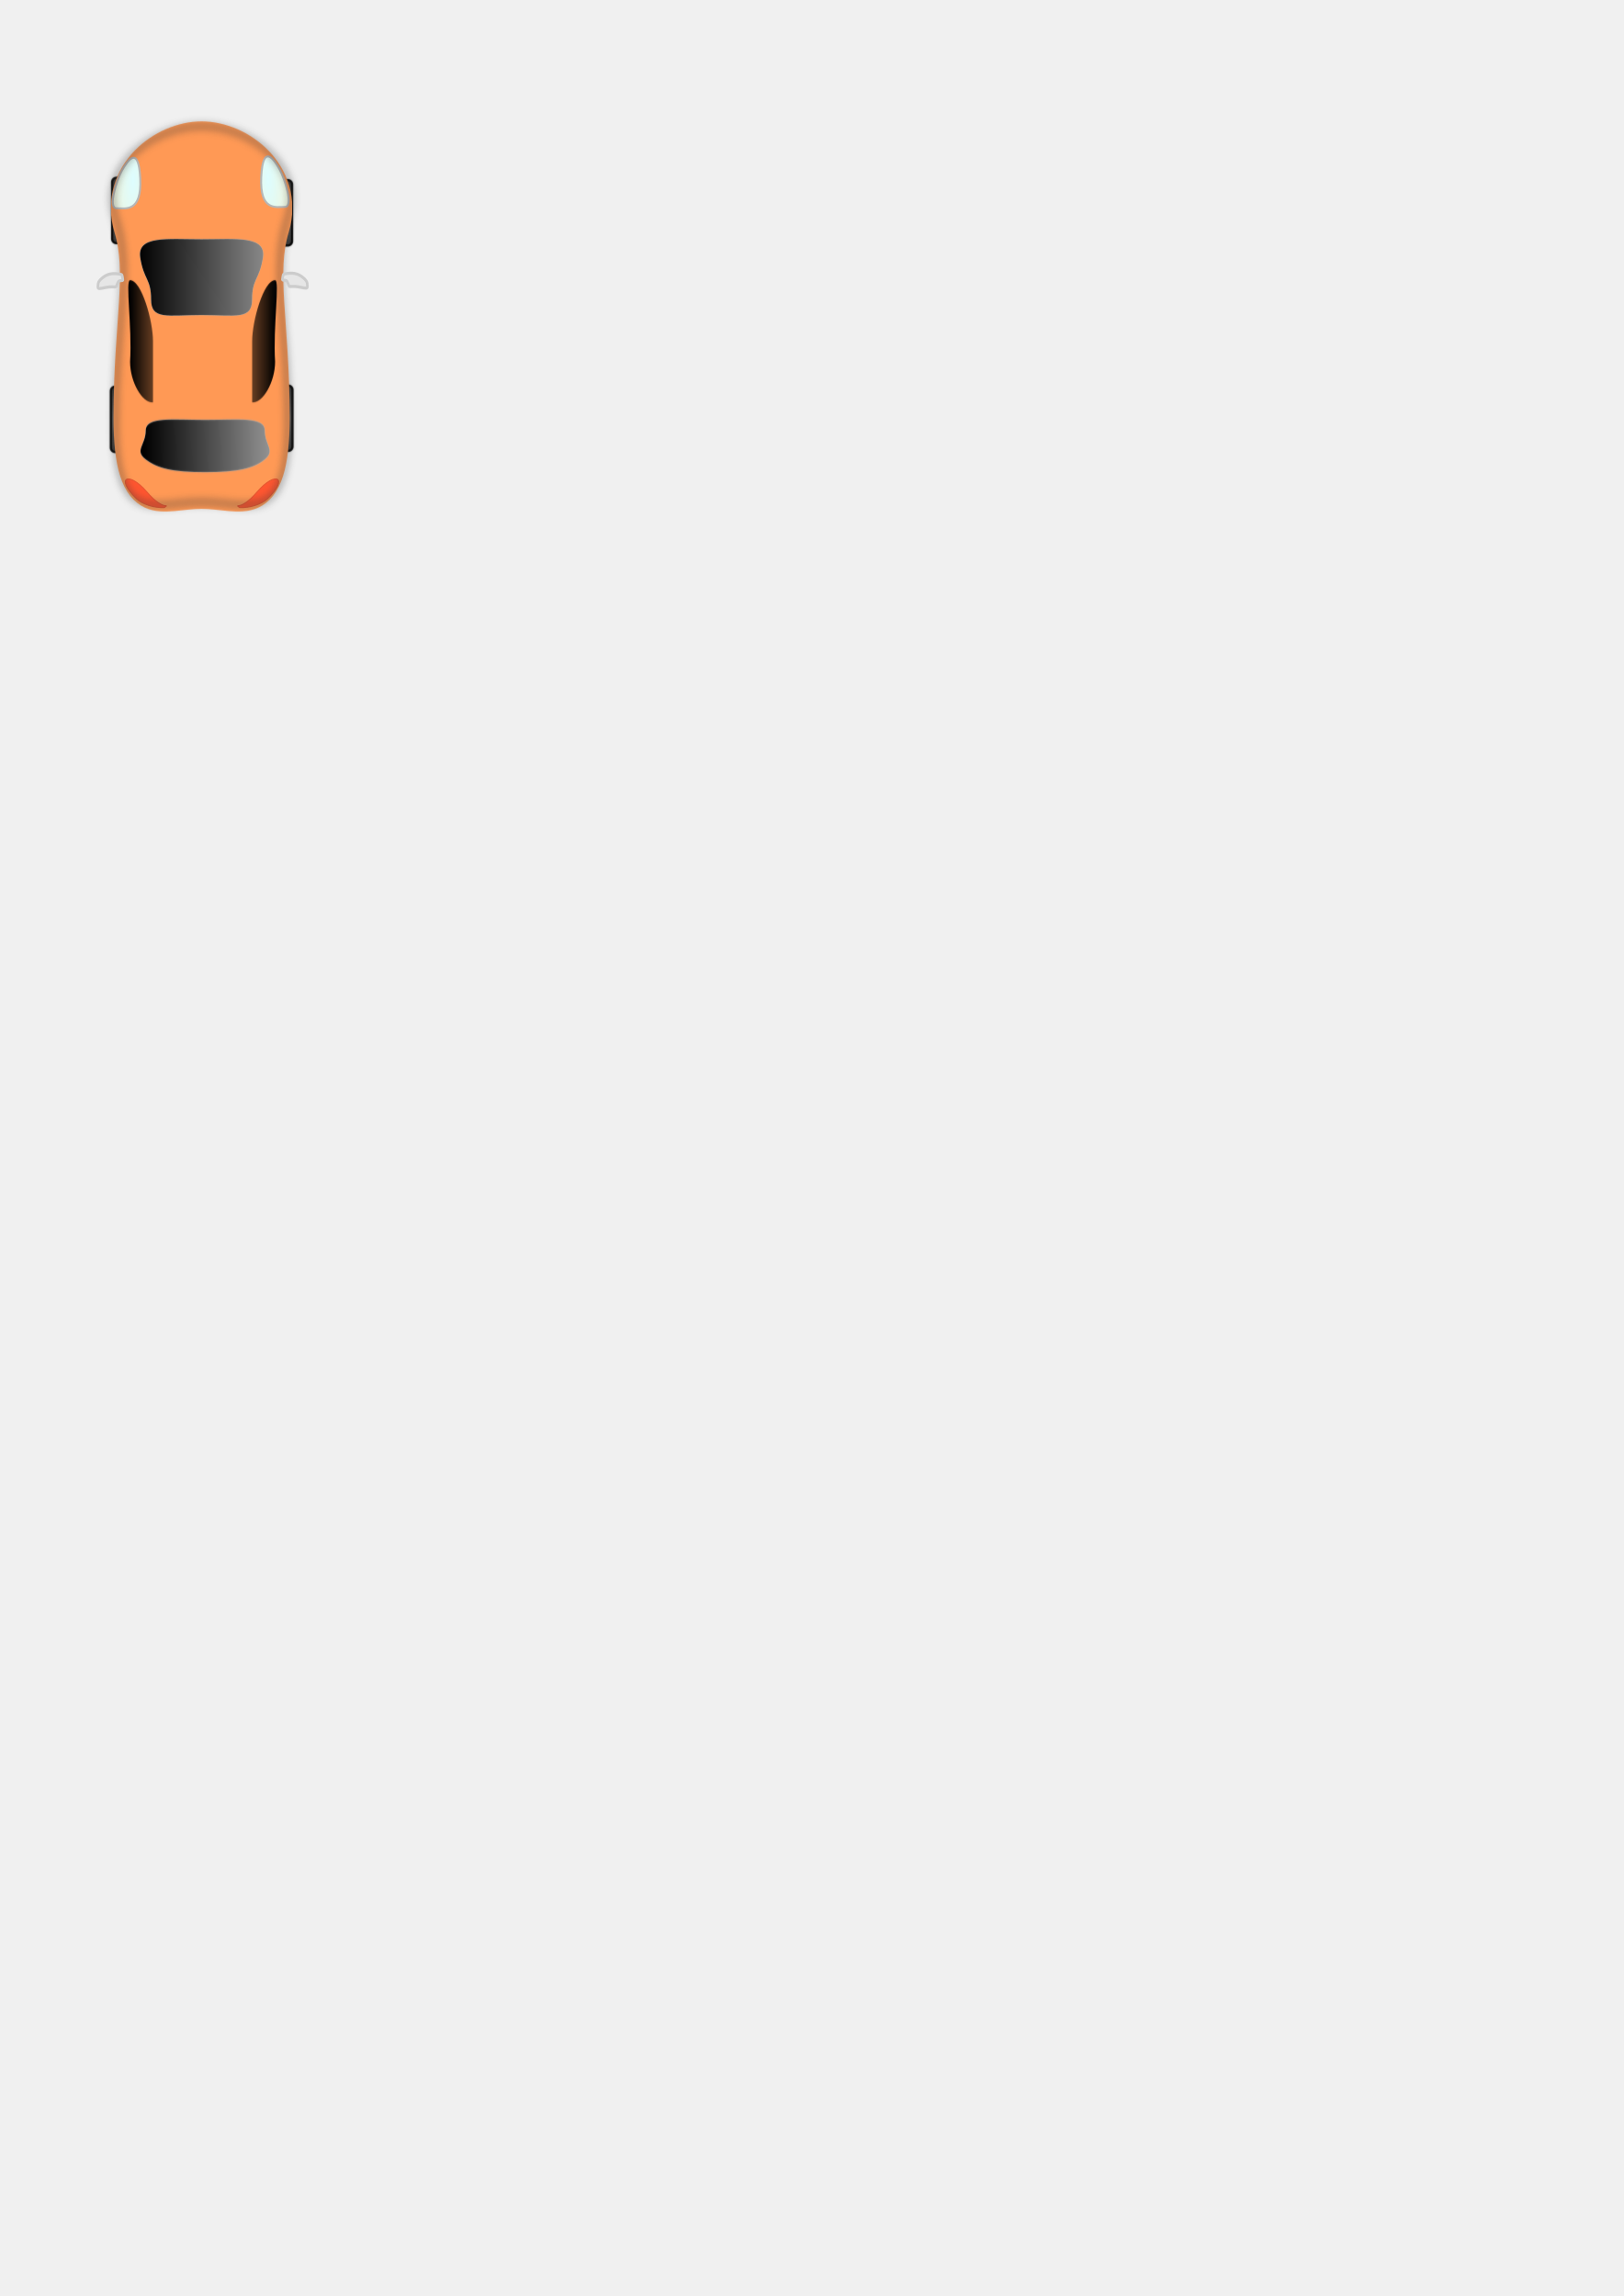
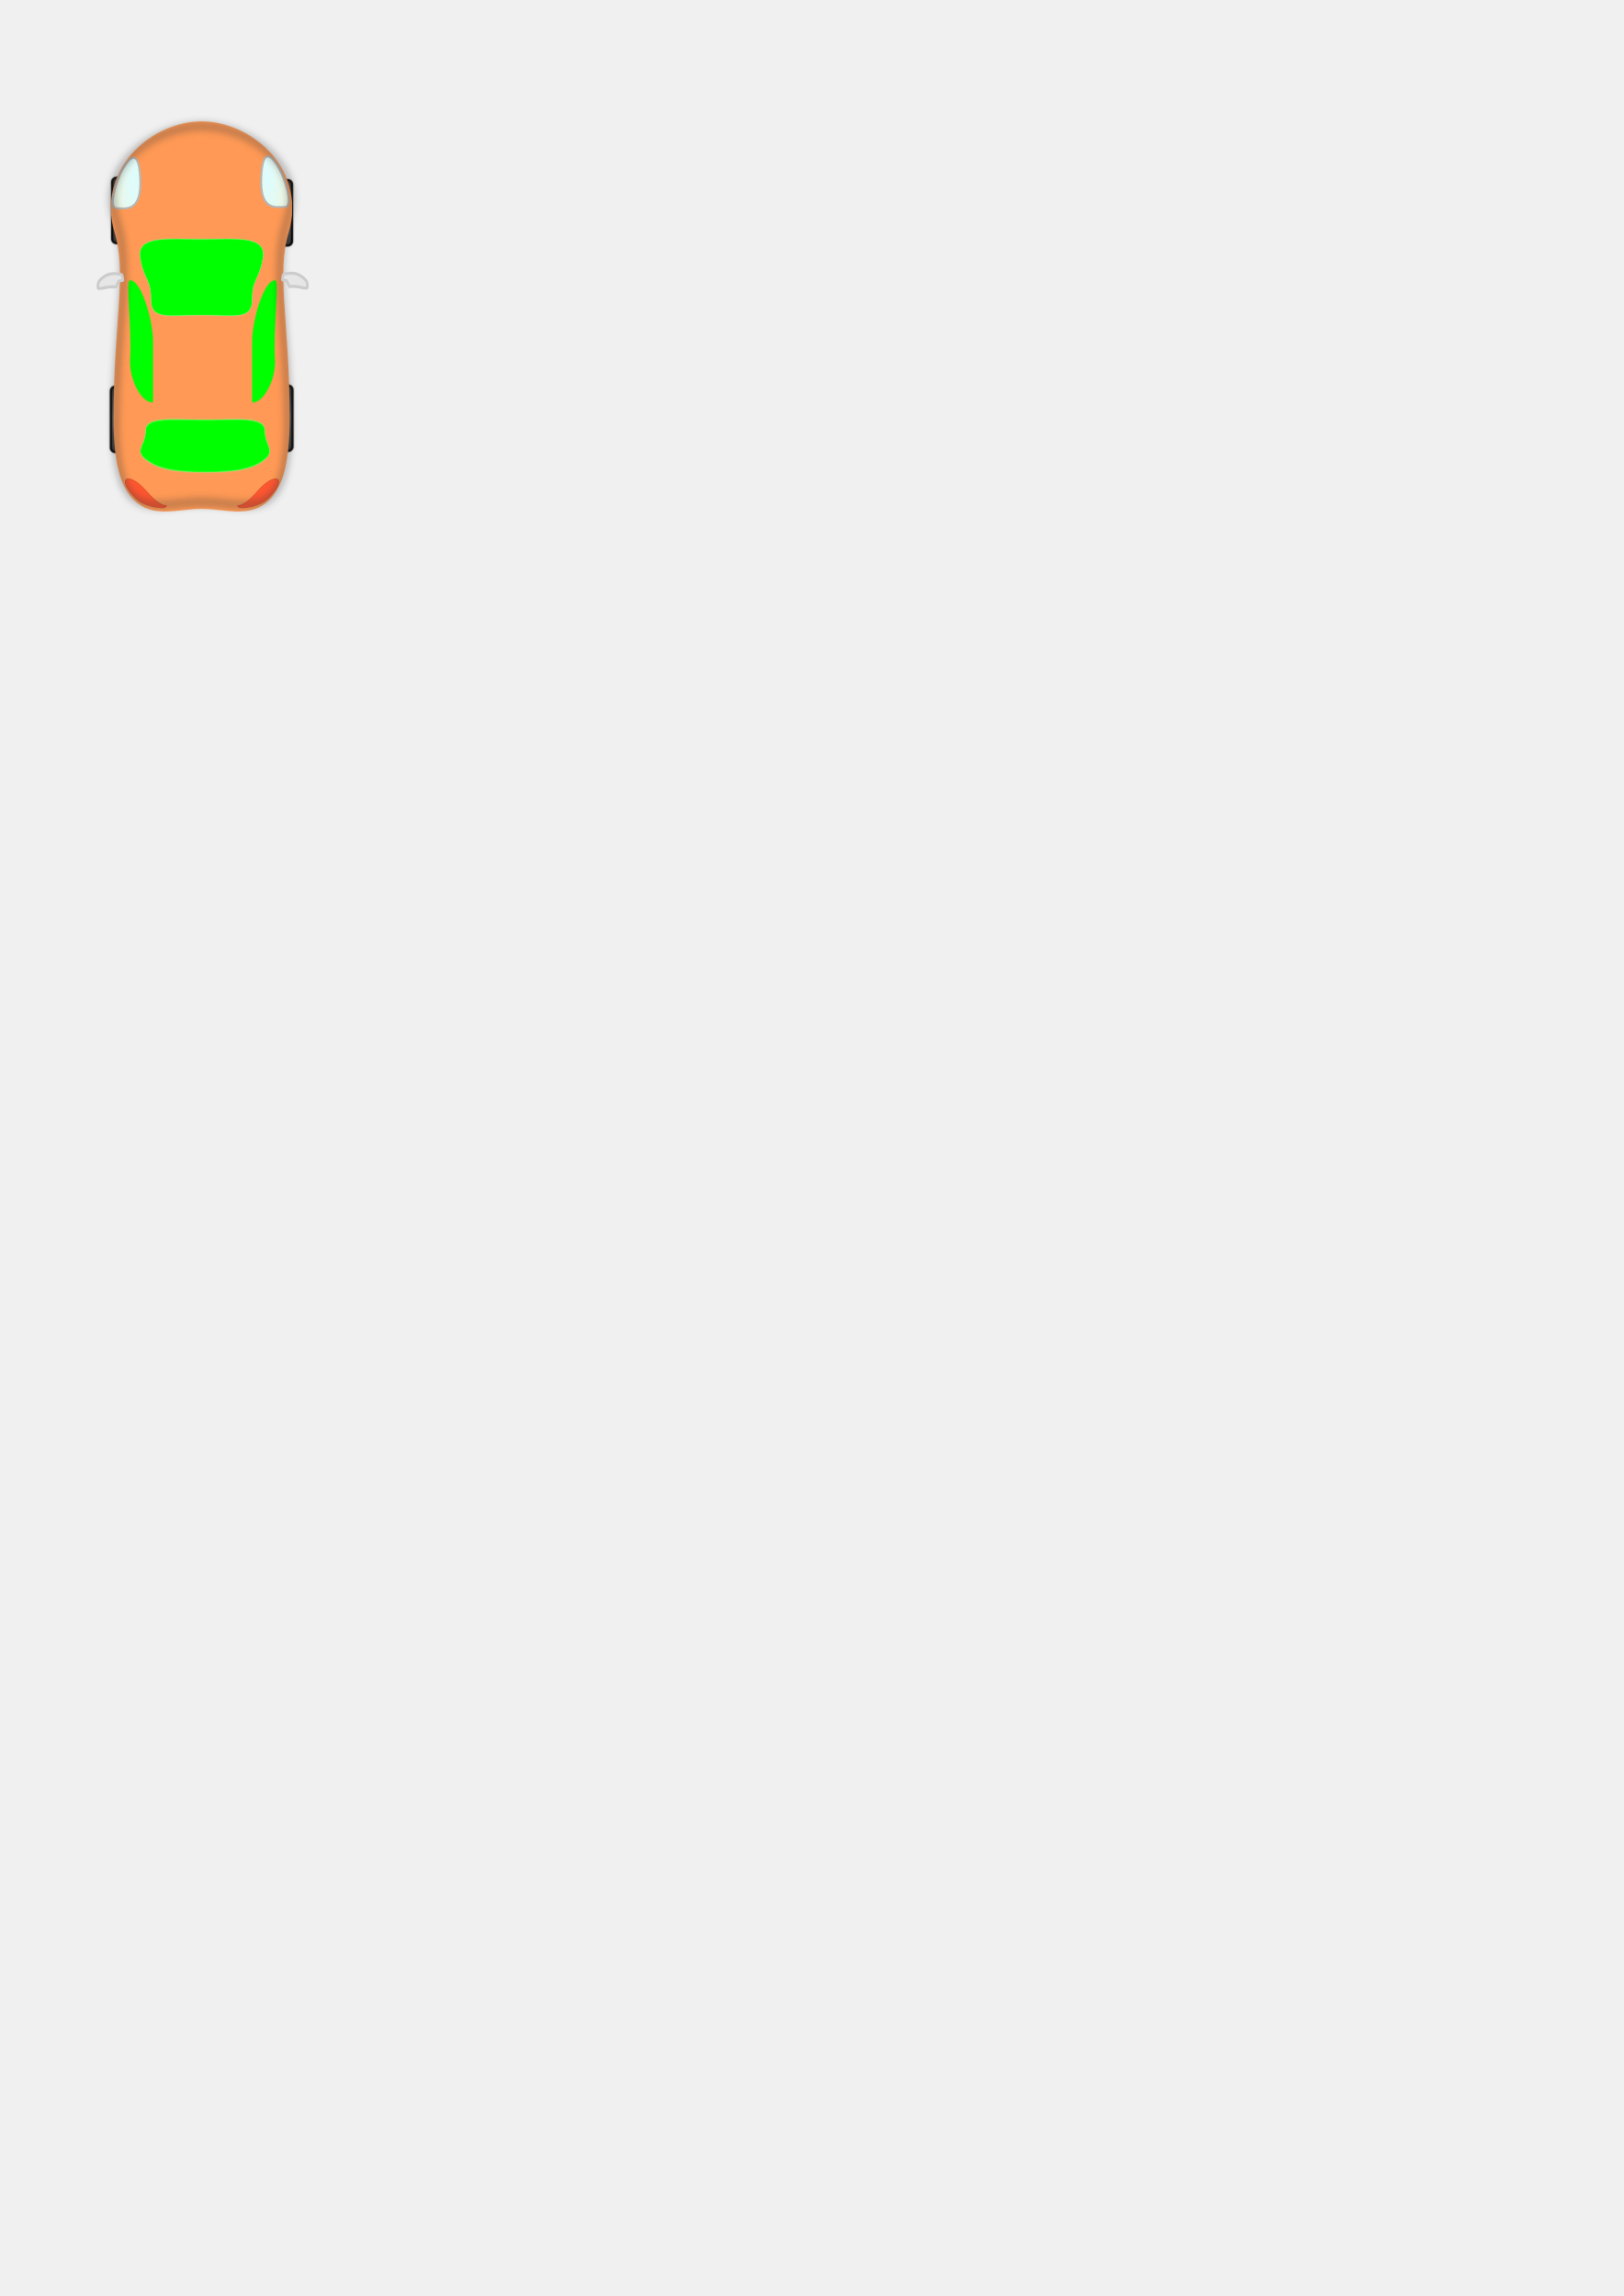
<svg xmlns="http://www.w3.org/2000/svg" xmlns:xlink="http://www.w3.org/1999/xlink" version="1.1" width="744.094" height="1052.362" id="svg3786">
  <defs id="defs3788">
    <filter color-interpolation-filters="sRGB" id="filter5746">
      <feGaussianBlur id="feGaussianBlur5748" stdDeviation="0.198" />
    </filter>
    <filter color-interpolation-filters="sRGB" id="filter5726">
      <feGaussianBlur id="feGaussianBlur5728" stdDeviation="1.332" />
    </filter>
    <radialGradient cx="484.318" cy="368.154" r="5.504" fx="484.318" fy="368.154" id="radialGradient5796" xlink:href="#linearGradient5790" gradientUnits="userSpaceOnUse" gradientTransform="matrix(2.726386,-0.03283298,0.026297,1.598964,-845.8005,-204.6091)" />
    <linearGradient id="linearGradient5790">
      <stop id="stop5792" style="stop-color:#ffc0db;stop-opacity:1" offset="0" />
      <stop id="stop5794" style="stop-color:#ffc0db;stop-opacity:0" offset="1" />
    </linearGradient>
    <radialGradient cx="484.318" cy="368.154" r="5.504" fx="484.318" fy="368.154" id="radialGradient5804" xlink:href="#linearGradient5798" gradientUnits="userSpaceOnUse" gradientTransform="matrix(2.726386,-0.03283298,0.026297,1.598964,-845.8005,-204.6091)" />
    <linearGradient id="linearGradient5798">
      <stop id="stop5800" style="stop-color:#ffcaca;stop-opacity:1" offset="0" />
      <stop id="stop5802" style="stop-color:#ffcaca;stop-opacity:0" offset="1" />
    </linearGradient>
    <filter color-interpolation-filters="sRGB" id="filter5261-9-2-7">
      <feGaussianBlur id="feGaussianBlur5263-5-9-3" stdDeviation="0.073" />
    </filter>
    <radialGradient cx="484.318" cy="368.154" r="5.504" fx="484.318" fy="368.154" id="radialGradient5788" xlink:href="#linearGradient5782" gradientUnits="userSpaceOnUse" gradientTransform="matrix(1.613677,0.01482455,-0.02377189,1.894757,-288.4626,-336.5879)" />
    <linearGradient id="linearGradient5782">
      <stop id="stop5784" style="stop-color:#ffc0db;stop-opacity:1" offset="0" />
      <stop id="stop5786" style="stop-color:#ffc0db;stop-opacity:0" offset="1" />
    </linearGradient>
    <radialGradient cx="484.318" cy="368.154" r="5.504" fx="484.318" fy="368.154" id="radialGradient5780" xlink:href="#linearGradient5774" gradientUnits="userSpaceOnUse" gradientTransform="matrix(1.613677,0.01482236,-0.010747,0.8567281,-293.2579,45.56736)" />
    <linearGradient id="linearGradient5774">
      <stop id="stop5776" style="stop-color:#ffcaca;stop-opacity:1" offset="0" />
      <stop id="stop5778" style="stop-color:#ffb3bc;stop-opacity:1" offset="1" />
    </linearGradient>
    <filter color-interpolation-filters="sRGB" id="filter5235-1-0-4">
      <feGaussianBlur id="feGaussianBlur5237-2-9-7" stdDeviation="1.923" />
    </filter>
    <radialGradient cx="280.596" cy="93.773" r="14.187" fx="280.596" fy="93.773" id="radialGradient4123-3-4-8" xlink:href="#linearGradient5218-3-9-0" gradientUnits="userSpaceOnUse" gradientTransform="matrix(-0.1249227,-2.738223,-0.7198769,0.04771019,78.35106,970.7761)" />
    <linearGradient id="linearGradient5218-3-9-0">
      <stop id="stop5220-9-9-5" style="stop-color:#ddfdff;stop-opacity:1" offset="0" />
      <stop id="stop5222-7-8-3" style="stop-color:#f1f4da;stop-opacity:1" offset="1" />
    </linearGradient>
    <linearGradient x1="300.736" y1="-9.267" x2="432" y2="-8" id="linearGradient4121-2-9-9" xlink:href="#linearGradient3842-8-3-3-8" gradientUnits="userSpaceOnUse" />
    <linearGradient id="linearGradient3842-8-3-3-8">
-       <stop id="stop3844-8-3-8-3" style="stop-color:#000000;stop-opacity:1" offset="0" />
+       <stop id="stop3844-8-3-8-3" style="stop-color:#00ff00;stop-opacity:1;" offset="0" />
      <stop id="stop3846-1-0-2-7" style="stop-color:#000000;stop-opacity:0" offset="1" />
    </linearGradient>
    <filter color-interpolation-filters="sRGB" id="filter5195-4-5-5">
      <feGaussianBlur id="feGaussianBlur5197-8-0-0" stdDeviation="0.367" />
    </filter>
    <linearGradient x1="301.773" y1="57.328" x2="424" y2="56" id="linearGradient4119-4-4-5" xlink:href="#linearGradient3842-8-3-3-8" gradientUnits="userSpaceOnUse" />
    <linearGradient id="linearGradient3697">
      <stop id="stop3699" style="stop-color:#000000;stop-opacity:1" offset="0" />
      <stop id="stop3701" style="stop-color:#000000;stop-opacity:0" offset="1" />
    </linearGradient>
    <filter color-interpolation-filters="sRGB" id="filter5191-3-8-9">
      <feGaussianBlur id="feGaussianBlur5193-9-5-4" stdDeviation="0.367" />
    </filter>
    <radialGradient cx="280.596" cy="93.773" r="14.187" fx="280.596" fy="93.773" id="radialGradient4117-2-7-7" xlink:href="#linearGradient5218-3-9-0" gradientUnits="userSpaceOnUse" gradientTransform="matrix(0.1249227,-2.738223,0.7198769,0.04771019,-188.686,971.4011)" />
    <linearGradient id="linearGradient3710">
      <stop id="stop3712" style="stop-color:#ddfdff;stop-opacity:1" offset="0" />
      <stop id="stop3714" style="stop-color:#f1f4da;stop-opacity:1" offset="1" />
    </linearGradient>
    <linearGradient x1="296" y1="16" x2="336" y2="16" id="linearGradient4115-4-1-5" xlink:href="#linearGradient3842-8-3-3-8" gradientUnits="userSpaceOnUse" gradientTransform="matrix(-0.7945321,0,0,1,611.894,0)" />
    <linearGradient id="linearGradient3717">
      <stop id="stop3719" style="stop-color:#000000;stop-opacity:1" offset="0" />
      <stop id="stop3721" style="stop-color:#000000;stop-opacity:0" offset="1" />
    </linearGradient>
    <filter color-interpolation-filters="sRGB" id="filter5183-9-9-4">
      <feGaussianBlur id="feGaussianBlur5185-0-8-1" stdDeviation="0.367" />
    </filter>
    <linearGradient x1="296" y1="16" x2="336" y2="16" id="linearGradient4113-5-6-0" xlink:href="#linearGradient3842-8-3-3-8" gradientUnits="userSpaceOnUse" gradientTransform="matrix(0.7945321,0,0,1,61.19691,0)" />
    <linearGradient id="linearGradient3726">
      <stop id="stop3728" style="stop-color:#000000;stop-opacity:1" offset="0" />
      <stop id="stop3730" style="stop-color:#000000;stop-opacity:0" offset="1" />
    </linearGradient>
    <filter color-interpolation-filters="sRGB" id="filter5187-7-6-1">
      <feGaussianBlur id="feGaussianBlur5189-4-9-1" stdDeviation="0.367" />
    </filter>
    <filter color-interpolation-filters="sRGB" id="filter5199-7-2-6">
      <feGaussianBlur id="feGaussianBlur5201-6-0-0" stdDeviation="0.367" />
    </filter>
    <radialGradient cx="375" cy="-372.362" r="5.25" fx="375" fy="-372.362" id="radialGradient4111-6-3-5" xlink:href="#linearGradient5100-2-3-7-8" gradientUnits="userSpaceOnUse" gradientTransform="matrix(-0.04717533,3.052047,-7.689917,-0.1188627,-2470.743,-1561.14)" />
    <linearGradient id="linearGradient5100-2-3-7-8">
      <stop id="stop5112-9-0-3-9" style="stop-color:#343434;stop-opacity:0.768" offset="0" />
      <stop id="stop5114-8-9-1-9" style="stop-color:#343434;stop-opacity:1" offset="1" />
      <stop id="stop5104-2-0-5-8" style="stop-color:#343434;stop-opacity:0.795" offset="1" />
    </linearGradient>
    <filter x="-0.104" y="-0.035" width="1.209" height="1.07" color-interpolation-filters="sRGB" id="filter5132-9-8-5-3">
      <feGaussianBlur id="feGaussianBlur5134-0-0-9-2" stdDeviation="0.435" />
    </filter>
    <radialGradient cx="375" cy="-372.362" r="5.25" fx="375" fy="-372.362" id="radialGradient4109-1-8-1" xlink:href="#linearGradient5100-9-5-7-4" gradientUnits="userSpaceOnUse" gradientTransform="matrix(-0.04717533,3.052047,-7.689917,-0.1188627,-2470.743,-1561.14)" />
    <linearGradient id="linearGradient5100-9-5-7-4">
      <stop id="stop5112-7-1-5-3" style="stop-color:#343434;stop-opacity:0.768" offset="0" />
      <stop id="stop5114-2-0-8-8" style="stop-color:#343434;stop-opacity:1" offset="1" />
      <stop id="stop5104-3-3-9-2" style="stop-color:#343434;stop-opacity:0.795" offset="1" />
    </linearGradient>
    <filter x="-0.104" y="-0.035" width="1.209" height="1.07" color-interpolation-filters="sRGB" id="filter5132-5-9-4-7">
      <feGaussianBlur id="feGaussianBlur5134-2-5-0-0" stdDeviation="0.435" />
    </filter>
    <radialGradient cx="375" cy="-372.362" r="5.25" fx="375" fy="-372.362" id="radialGradient4107-8-0-8" xlink:href="#linearGradient5100-5-9-1-6" gradientUnits="userSpaceOnUse" gradientTransform="matrix(-0.04717533,3.052047,-7.689917,-0.1188627,-2470.743,-1561.14)" />
    <linearGradient id="linearGradient5100-5-9-1-6">
      <stop id="stop5112-1-6-2-9" style="stop-color:#343434;stop-opacity:0.768" offset="0" />
      <stop id="stop5114-4-2-2-7" style="stop-color:#343434;stop-opacity:1" offset="1" />
      <stop id="stop5104-9-5-2-8" style="stop-color:#343434;stop-opacity:0.795" offset="1" />
    </linearGradient>
    <filter x="-0.104" y="-0.035" width="1.209" height="1.07" color-interpolation-filters="sRGB" id="filter5132-8-7-2-5">
      <feGaussianBlur id="feGaussianBlur5134-8-6-5-3" stdDeviation="0.435" />
    </filter>
    <radialGradient cx="375" cy="-372.362" r="5.25" fx="375" fy="-372.362" id="radialGradient5125" xlink:href="#linearGradient5100-8-2-0" gradientUnits="userSpaceOnUse" gradientTransform="matrix(-0.04717533,3.052047,-7.689917,-0.1188627,-2470.743,-1561.14)" />
    <linearGradient id="linearGradient5100-8-2-0">
      <stop id="stop5112-5-1-5" style="stop-color:#343434;stop-opacity:0.768" offset="0" />
      <stop id="stop5114-9-9-5" style="stop-color:#343434;stop-opacity:1" offset="1" />
      <stop id="stop5104-30-5-9" style="stop-color:#343434;stop-opacity:0.795" offset="1" />
    </linearGradient>
    <filter x="-0.104" y="-0.035" width="1.209" height="1.07" color-interpolation-filters="sRGB" id="filter5132-2-7-9">
      <feGaussianBlur id="feGaussianBlur5134-5-5-8" stdDeviation="0.435" />
    </filter>
    <radialGradient cx="375" cy="-372.362" r="5.25" fx="375" fy="-372.362" id="radialGradient3784" xlink:href="#linearGradient5100-8-2-0" gradientUnits="userSpaceOnUse" gradientTransform="matrix(-0.04717533,3.052047,-7.689917,-0.1188627,-2470.743,-1561.14)" />
  </defs>
  <g id="layer1" transform="translate(147.1523,-124.8565)">
    <rect width="10" height="30" ry="1.97" x="370" y="-387.362" transform="matrix(1,0,0,-1,-465.7661,-151.0306)" id="rect4065-1-3-1" style="fill:url(#radialGradient3784);fill-opacity:1;stroke:#000000;stroke-width:1;stroke-linecap:round;stroke-linejoin:round;stroke-miterlimit:4;stroke-opacity:1;stroke-dasharray:none;stroke-dashoffset:0;filter:url(#filter5132-2-7-9)" />
    <rect width="10" height="30" ry="1.97" x="370" y="-387.362" transform="matrix(1,0,0,-1,-393.2914,-149.9697)" id="rect4067-5-7-9" style="fill:url(#radialGradient4107-8-0-8);fill-opacity:1;stroke:#000000;stroke-width:1;stroke-linecap:round;stroke-linejoin:round;stroke-miterlimit:4;stroke-opacity:1;stroke-dasharray:none;stroke-dashoffset:0;filter:url(#filter5132-8-7-2-5)" />
    <rect width="10" height="30" ry="1.97" x="370" y="-387.362" transform="matrix(1,0,0,-1,-393.1111,-55.80993)" id="rect4069-7-5-4" style="fill:url(#radialGradient4109-1-8-1);fill-opacity:1;stroke:#000000;stroke-width:1;stroke-linecap:round;stroke-linejoin:round;stroke-miterlimit:4;stroke-opacity:1;stroke-dasharray:none;stroke-dashoffset:0;filter:url(#filter5132-5-9-4-7)" />
    <rect width="10" height="30" ry="1.97" x="370" y="-387.362" transform="matrix(1,0,0,-1,-466.3471,-55.30486)" id="rect4071-7-3-4" style="fill:url(#radialGradient4111-6-3-5);fill-opacity:1;stroke:#000000;stroke-width:1;stroke-linecap:round;stroke-linejoin:round;stroke-miterlimit:4;stroke-opacity:1;stroke-dasharray:none;stroke-dashoffset:0;filter:url(#filter5132-9-8-5-3)" />
    <path d="m 336,-72 c 22.16,0 48,17 40,39 -8,22 0,44 0,88 0,44 -17.84,33 -40,33 -22.16,0 -40,11 -40,-33 0,-44 8,-66 0,-88 -8,-22 17.84,-39 40,-39 z" transform="matrix(0.8271939,0,0,1,-332.7051,261.2919)" id="path4073-9-0-0" style="fill:#ff9955;fill-opacity:1;stroke:#ff9955;stroke-width:17.589;stroke-linecap:round;stroke-miterlimit:4;stroke-opacity:1;stroke-dasharray:none;stroke-dashoffset:0;filter:url(#filter5199-7-2-6)" />
-     <path d="m 296.378,-8 c 6.356,0 12.713,16 12.713,24 0,8 0,16 0,24 -5.876,0.413 -12.713,-8 -12.713,-16 1.216,-13.826 -2.815,-31.937 0,-32 z" transform="matrix(0.8271939,0,0,1.166667,-332.7051,262.6252)" id="path4075-4-3-8" style="fill:url(#linearGradient4113-5-6-0);fill-opacity:1;stroke:none;filter:url(#filter5187-7-6-1)" />
-     <path d="M 376.713,-8 C 370.356,-8 364,8 364,16 c 0,8 0,16 0,24 5.876,0.413 12.713,-8 12.713,-16 -1.216,-13.826 2.815,-31.937 0,-32 z" transform="matrix(0.8271939,0,0,1.166667,-332.7051,262.6252)" id="path4077-1-9-7" style="fill:url(#linearGradient4115-4-1-5);fill-opacity:1;stroke:none;filter:url(#filter5183-9-9-4)" />
+     <path d="m 296.378,-8 c 6.356,0 12.713,16 12.713,24 0,8 0,16 0,24 -5.876,0.413 -12.713,-8 -12.713,-16 1.216,-13.826 -2.815,-31.937 0,-32 z" transform="matrix(0.8271939,0,0,1.166667,-332.7051,262.6252)" id="path4075-4-3-8" style="fill:#00ff00;fill-opacity:1;stroke:none;filter:url(#filter5187-7-6-1)" />
+     <path d="M 376.713,-8 C 370.356,-8 364,8 364,16 c 0,8 0,16 0,24 5.876,0.413 12.713,-8 12.713,-16 -1.216,-13.826 2.815,-31.937 0,-32 z" transform="matrix(0.8271939,0,0,1.166667,-332.7051,262.6252)" id="path4077-1-9-7" style="fill:#00ff00;fill-opacity:1;stroke:none;filter:url(#filter5183-9-9-4)" />
    <path d="M -82.894,206.566 C -82.117,222.386 -89.682,220.31 -93.752,220.31 c -4.07,0 0.04,-12.874 2.451,-17.221 2.411,-4.347 7.63,-12.342 8.407,3.478 z" id="path4079-7-7-2" style="fill:url(#radialGradient4117-2-7-7);fill-opacity:1;stroke:#b6b6b6;stroke-width:0.906;stroke-linecap:round;stroke-miterlimit:4;stroke-opacity:1;stroke-dasharray:none;stroke-dashoffset:0" />
    <path d="m 336,66.8 c 18.282,0 26.922,-1.363 33,-4.582 6.078,-3.22 0,-5.17 0,-10.34 C 369,46.708 354.282,48 336,48 c -18.282,0 -33,-1.292 -33,3.877 0,5.17 -6.501,7.12 0,10.34 6.501,3.22 14.718,4.582 33,4.582 z" transform="matrix(0.8271939,0,0,1.276596,-331.028,256.0153)" id="path4556-5-6" style="fill:#ffffff;fill-opacity:1;stroke:none;filter:url(#filter5191-3-8-9)" />
-     <path d="m 336,66.8 c 18.282,0 26.922,-1.363 33,-4.582 6.078,-3.22 0,-5.17 0,-10.34 C 369,46.708 354.282,48 336,48 c -18.282,0 -33,-1.292 -33,3.877 0,5.17 -6.501,7.12 0,10.34 6.501,3.22 14.718,4.582 33,4.582 z" transform="matrix(0.8271939,0,0,1.276596,-331.028,256.0153)" id="path4087-8-5-1" style="fill:url(#linearGradient4119-4-4-5);fill-opacity:1;stroke:none;filter:url(#filter5191-3-8-9)" />
+     <path d="m 336,66.8 c 18.282,0 26.922,-1.363 33,-4.582 6.078,-3.22 0,-5.17 0,-10.34 C 369,46.708 354.282,48 336,48 c -18.282,0 -33,-1.292 -33,3.877 0,5.17 -6.501,7.12 0,10.34 6.501,3.22 14.718,4.582 33,4.582 z" transform="matrix(0.8271939,0,0,1.276596,-331.028,256.0153)" id="path4087-8-5-1" style="fill:#00ff00;fill-opacity:1;stroke:none;filter:url(#filter5191-3-8-9)" />
    <path d="m 336,-26.8 c 18.836,0 36,-1.835 34,8.482 -2,10.318 -6,9.57 -6,19.14 C 364,10.393 354.836,8 336,8 317.164,8 308,10.393 308,0.823 308,-8.748 304,-8 302,-18.317 300,-28.635 317.164,-26.8 336,-26.8 z" transform="matrix(0.8271939,0,0,1,-332.7051,261.2919)" id="path4089-8-5-7" style="fill:#ffffff;fill-opacity:1;stroke:none;filter:url(#filter5195-4-5-5)" />
-     <path d="m 336,-26.8 c 18.836,0 36,-1.835 34,8.482 -2,10.318 -6,9.57 -6,19.14 C 364,10.393 354.836,8 336,8 317.164,8 308,10.393 308,0.823 308,-8.748 304,-8 302,-18.317 300,-28.635 317.164,-26.8 336,-26.8 z" transform="matrix(0.8271939,0,0,1,-332.7051,261.2919)" id="path4091-4-8-7" style="fill:url(#linearGradient4121-2-9-9);fill-opacity:1;stroke:none;filter:url(#filter5195-4-5-5)" />
+     <path d="m 336,-26.8 c 18.836,0 36,-1.835 34,8.482 -2,10.318 -6,9.57 -6,19.14 C 364,10.393 354.836,8 336,8 317.164,8 308,10.393 308,0.823 308,-8.748 304,-8 302,-18.317 300,-28.635 317.164,-26.8 336,-26.8 z" transform="matrix(0.8271939,0,0,1,-332.7051,261.2919)" id="path4091-4-8-7" style="fill:#00ff00;fill-opacity:1;stroke:none;filter:url(#filter5195-4-5-5)" />
    <path d="m -27.441,205.941 c -0.777,15.82 6.788,13.744 10.858,13.744 4.07,0 -0.04,-12.874 -2.451,-17.221 -2.411,-4.347 -7.63,-12.342 -8.407,3.478 z" id="path4093-2-5-3" style="fill:url(#radialGradient4123-3-4-8);fill-opacity:1;stroke:#b6b6b6;stroke-width:0.906;stroke-linecap:round;stroke-miterlimit:4;stroke-opacity:1;stroke-dasharray:none;stroke-dashoffset:0" />
    <path d="m -79.934,350.281 c 8.337,9.712 10.755,4.745 8.13,7.18 -4.635,0.253 -10.223,-1.517 -12.883,-4.115 -9.801,-9.572 -3.584,-12.777 4.753,-3.065 z" id="path4095-3-5-4" style="opacity:0.442;fill:#ff0000;fill-opacity:1;stroke:#cb0000;stroke-width:0.5;stroke-linecap:round;stroke-linejoin:round;stroke-miterlimit:4;stroke-opacity:1;stroke-dasharray:none;stroke-dashoffset:0" />
    <path d="m -29.236,350.281 c -8.337,9.712 -10.755,4.745 -8.13,7.18 4.635,0.253 10.223,-1.517 12.883,-4.115 9.801,-9.572 3.584,-12.777 -4.753,-3.065 z" id="path4097-8-1-5" style="opacity:0.44;fill:#ff0000;fill-opacity:1;stroke:#cb0000;stroke-width:0.5;stroke-linecap:round;stroke-linejoin:round;stroke-miterlimit:4;stroke-opacity:1;stroke-dasharray:none;stroke-dashoffset:0" />
    <path d="m 336,-72 c 22.16,0 48,17 40,39 -8,22 0,44 0,88 0,44 -17.84,33 -40,33 -22.16,0 -40,11 -40,-33 0,-44 8,-66 0,-88 -8,-22 17.84,-39 40,-39 z" transform="matrix(0.9866088,0,0,1.076902,-386.2112,260.2317)" id="path4099-4-3-9" style="fill:none;stroke:#343434;stroke-width:1.099;stroke-linecap:round;stroke-miterlimit:4;stroke-opacity:1;stroke-dasharray:none;stroke-dashoffset:0;filter:url(#filter5235-1-0-4)" />
    <path d="m 488.571,366.023 c -3.211,-0.702 -5.594,-0.28 -7.678,1.356 -0.592,0.464 -1.166,1 -1.262,1.608 -0.264,1.672 -0.127,1.74 1.257,1.548 1.474,-0.204 2.617,-0.521 4.099,-0.484 2.281,0.057 1.136,0.196 2.381,-1.701 0.376,-0.573 1.901,-0.105 1.732,-0.651 -0.085,-0.275 -0.176,-1.599 -0.529,-1.676 z" transform="matrix(1.196046,0,0,1.39772,-675.833,-260.8961)" id="path4101-1-0-1" style="fill:#e6e6e6;fill-opacity:1;stroke:#cccccc;stroke-width:1px;stroke-linecap:butt;stroke-linejoin:miter;stroke-opacity:1;filter:url(#filter5261-9-2-7)" />
    <path d="m 488.571,366.023 c -3.211,-0.702 -5.594,-0.28 -7.678,1.356 -0.592,0.464 -1.166,1 -1.262,1.608 -0.264,1.672 -0.127,1.74 1.257,1.548 1.474,-0.204 2.617,-0.521 4.099,-0.484 2.281,0.057 1.136,0.196 2.381,-1.701 0.376,-0.573 1.901,-0.105 1.732,-0.651 -0.085,-0.275 -0.176,-1.599 -0.529,-1.676 z" transform="matrix(-1.196046,0,0,1.39772,567.2615,-261.09)" id="path4103-3-6-0" style="fill:#e6e6e6;fill-opacity:1;stroke:#cccccc;stroke-width:1px;stroke-linecap:butt;stroke-linejoin:miter;stroke-opacity:1;filter:url(#filter5261-9-2-7)" />
  </g>
</svg>
